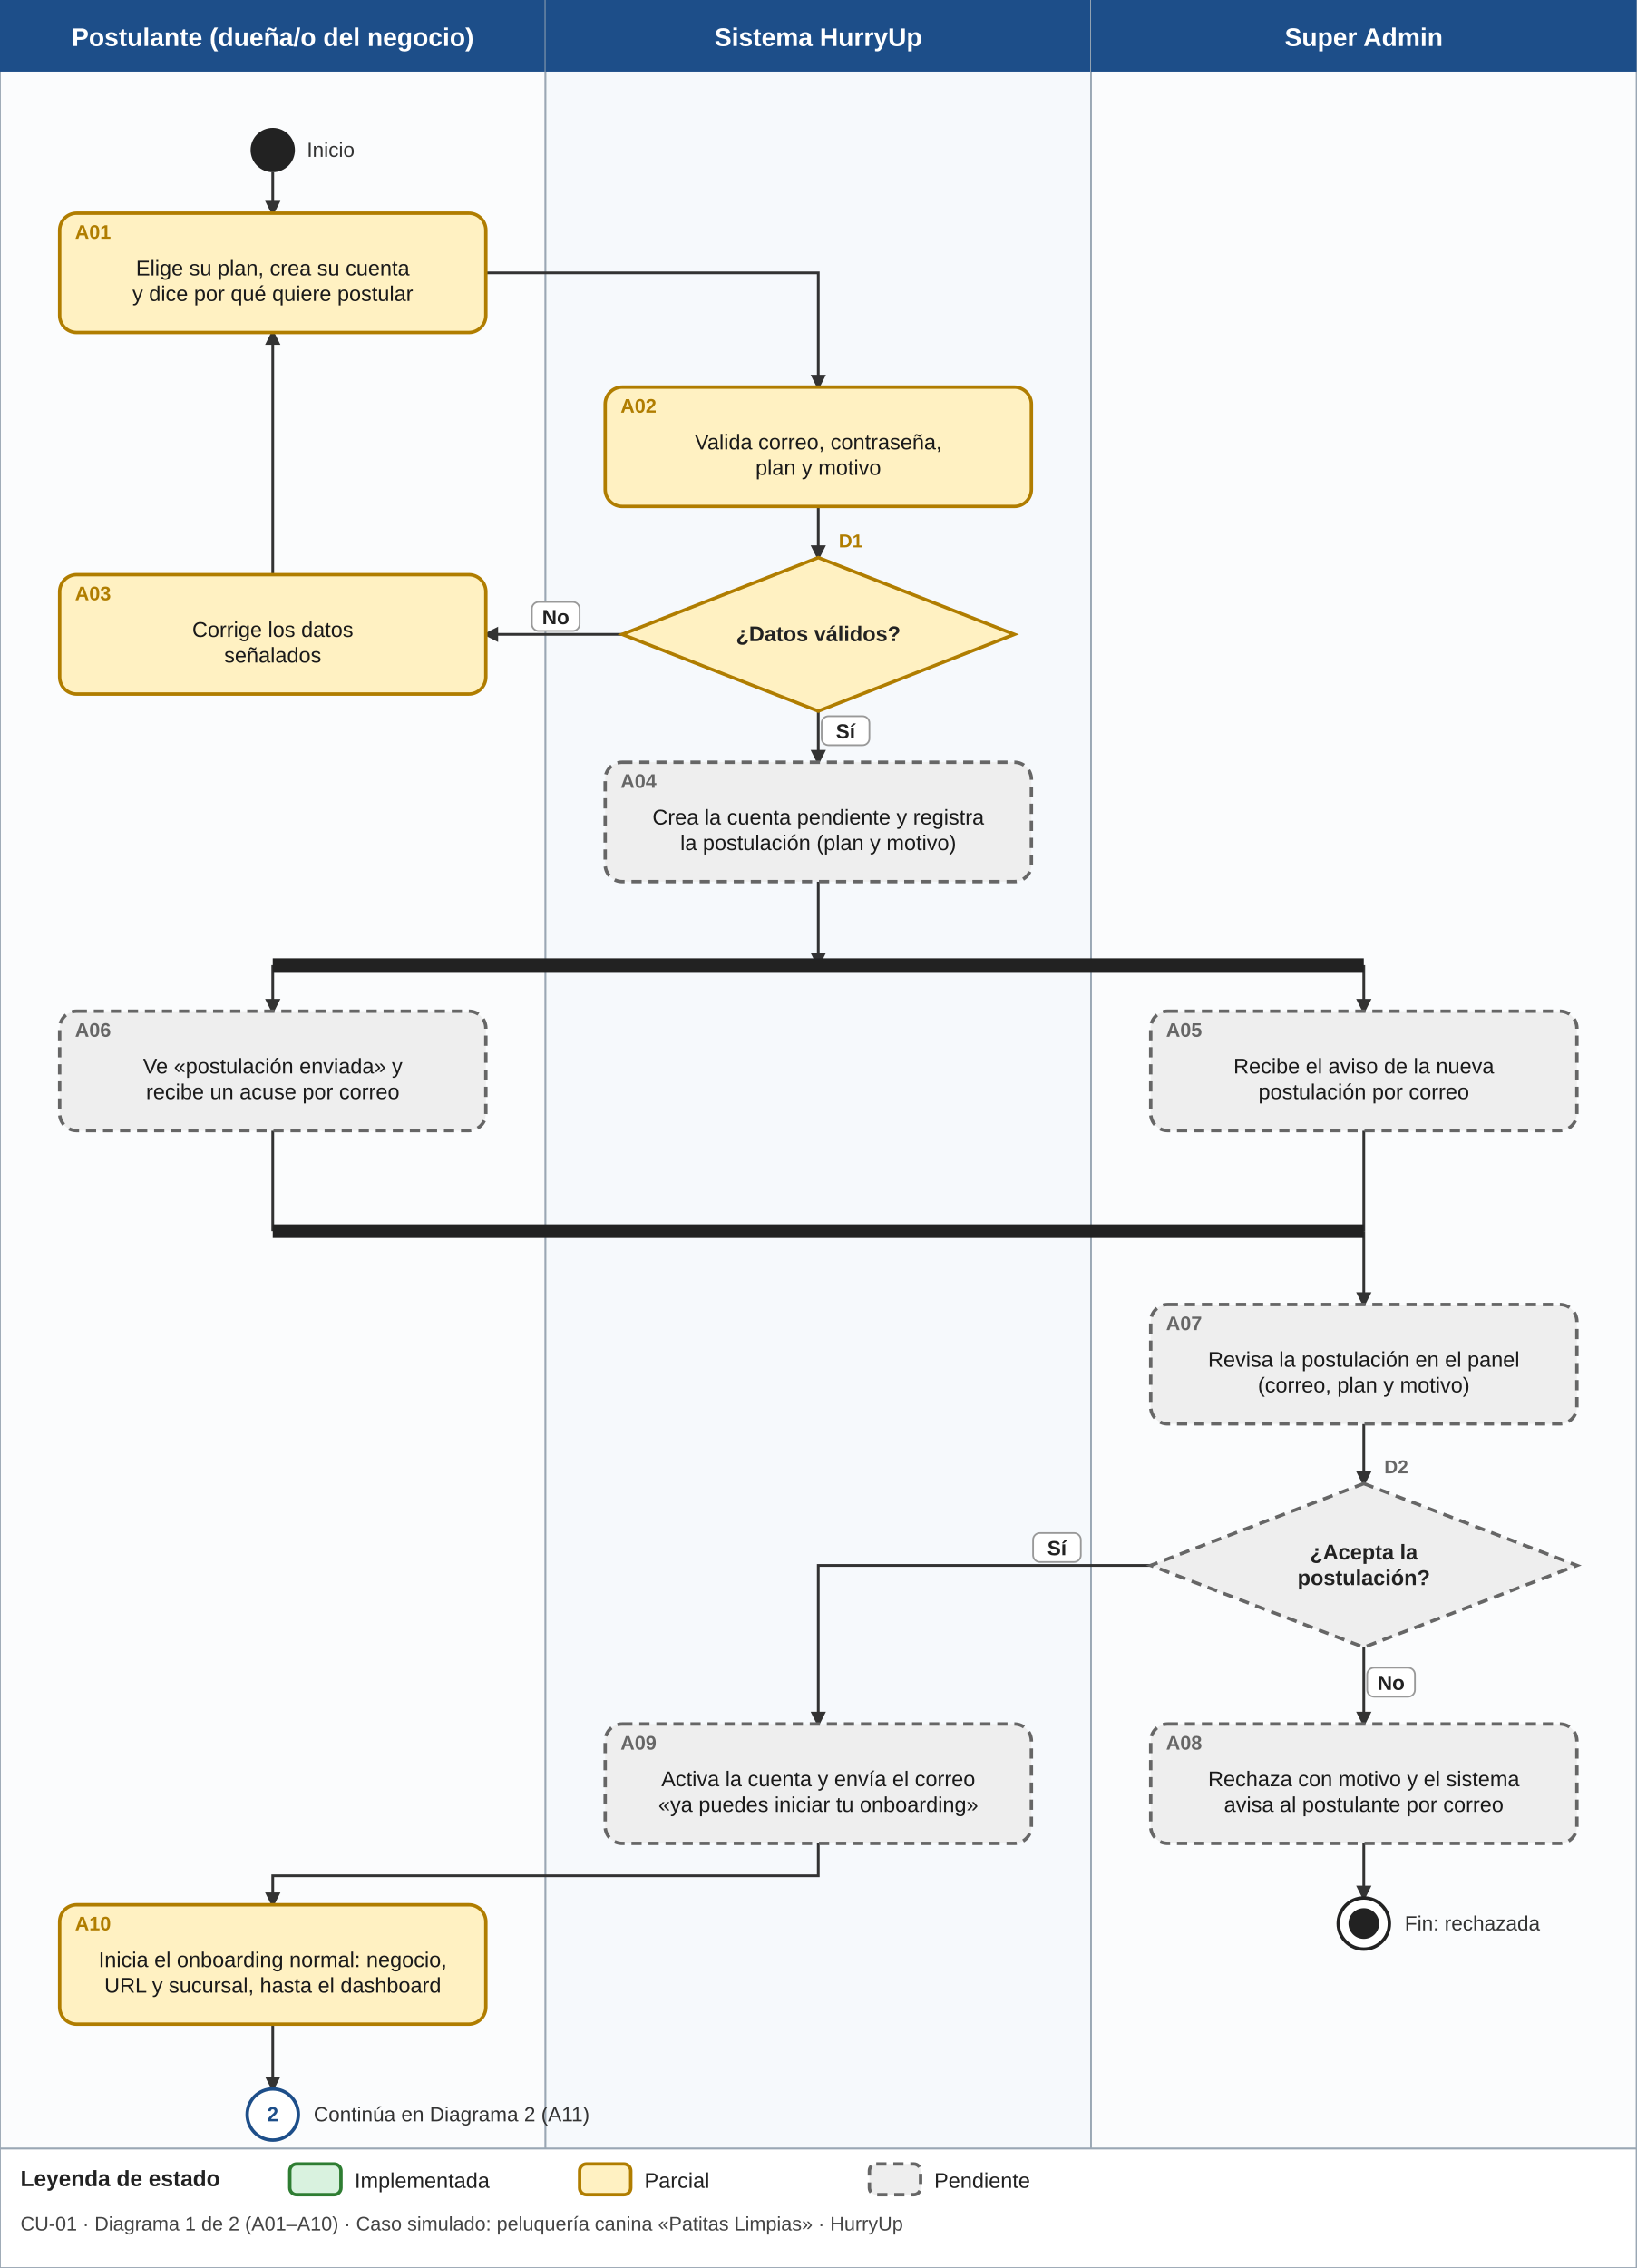
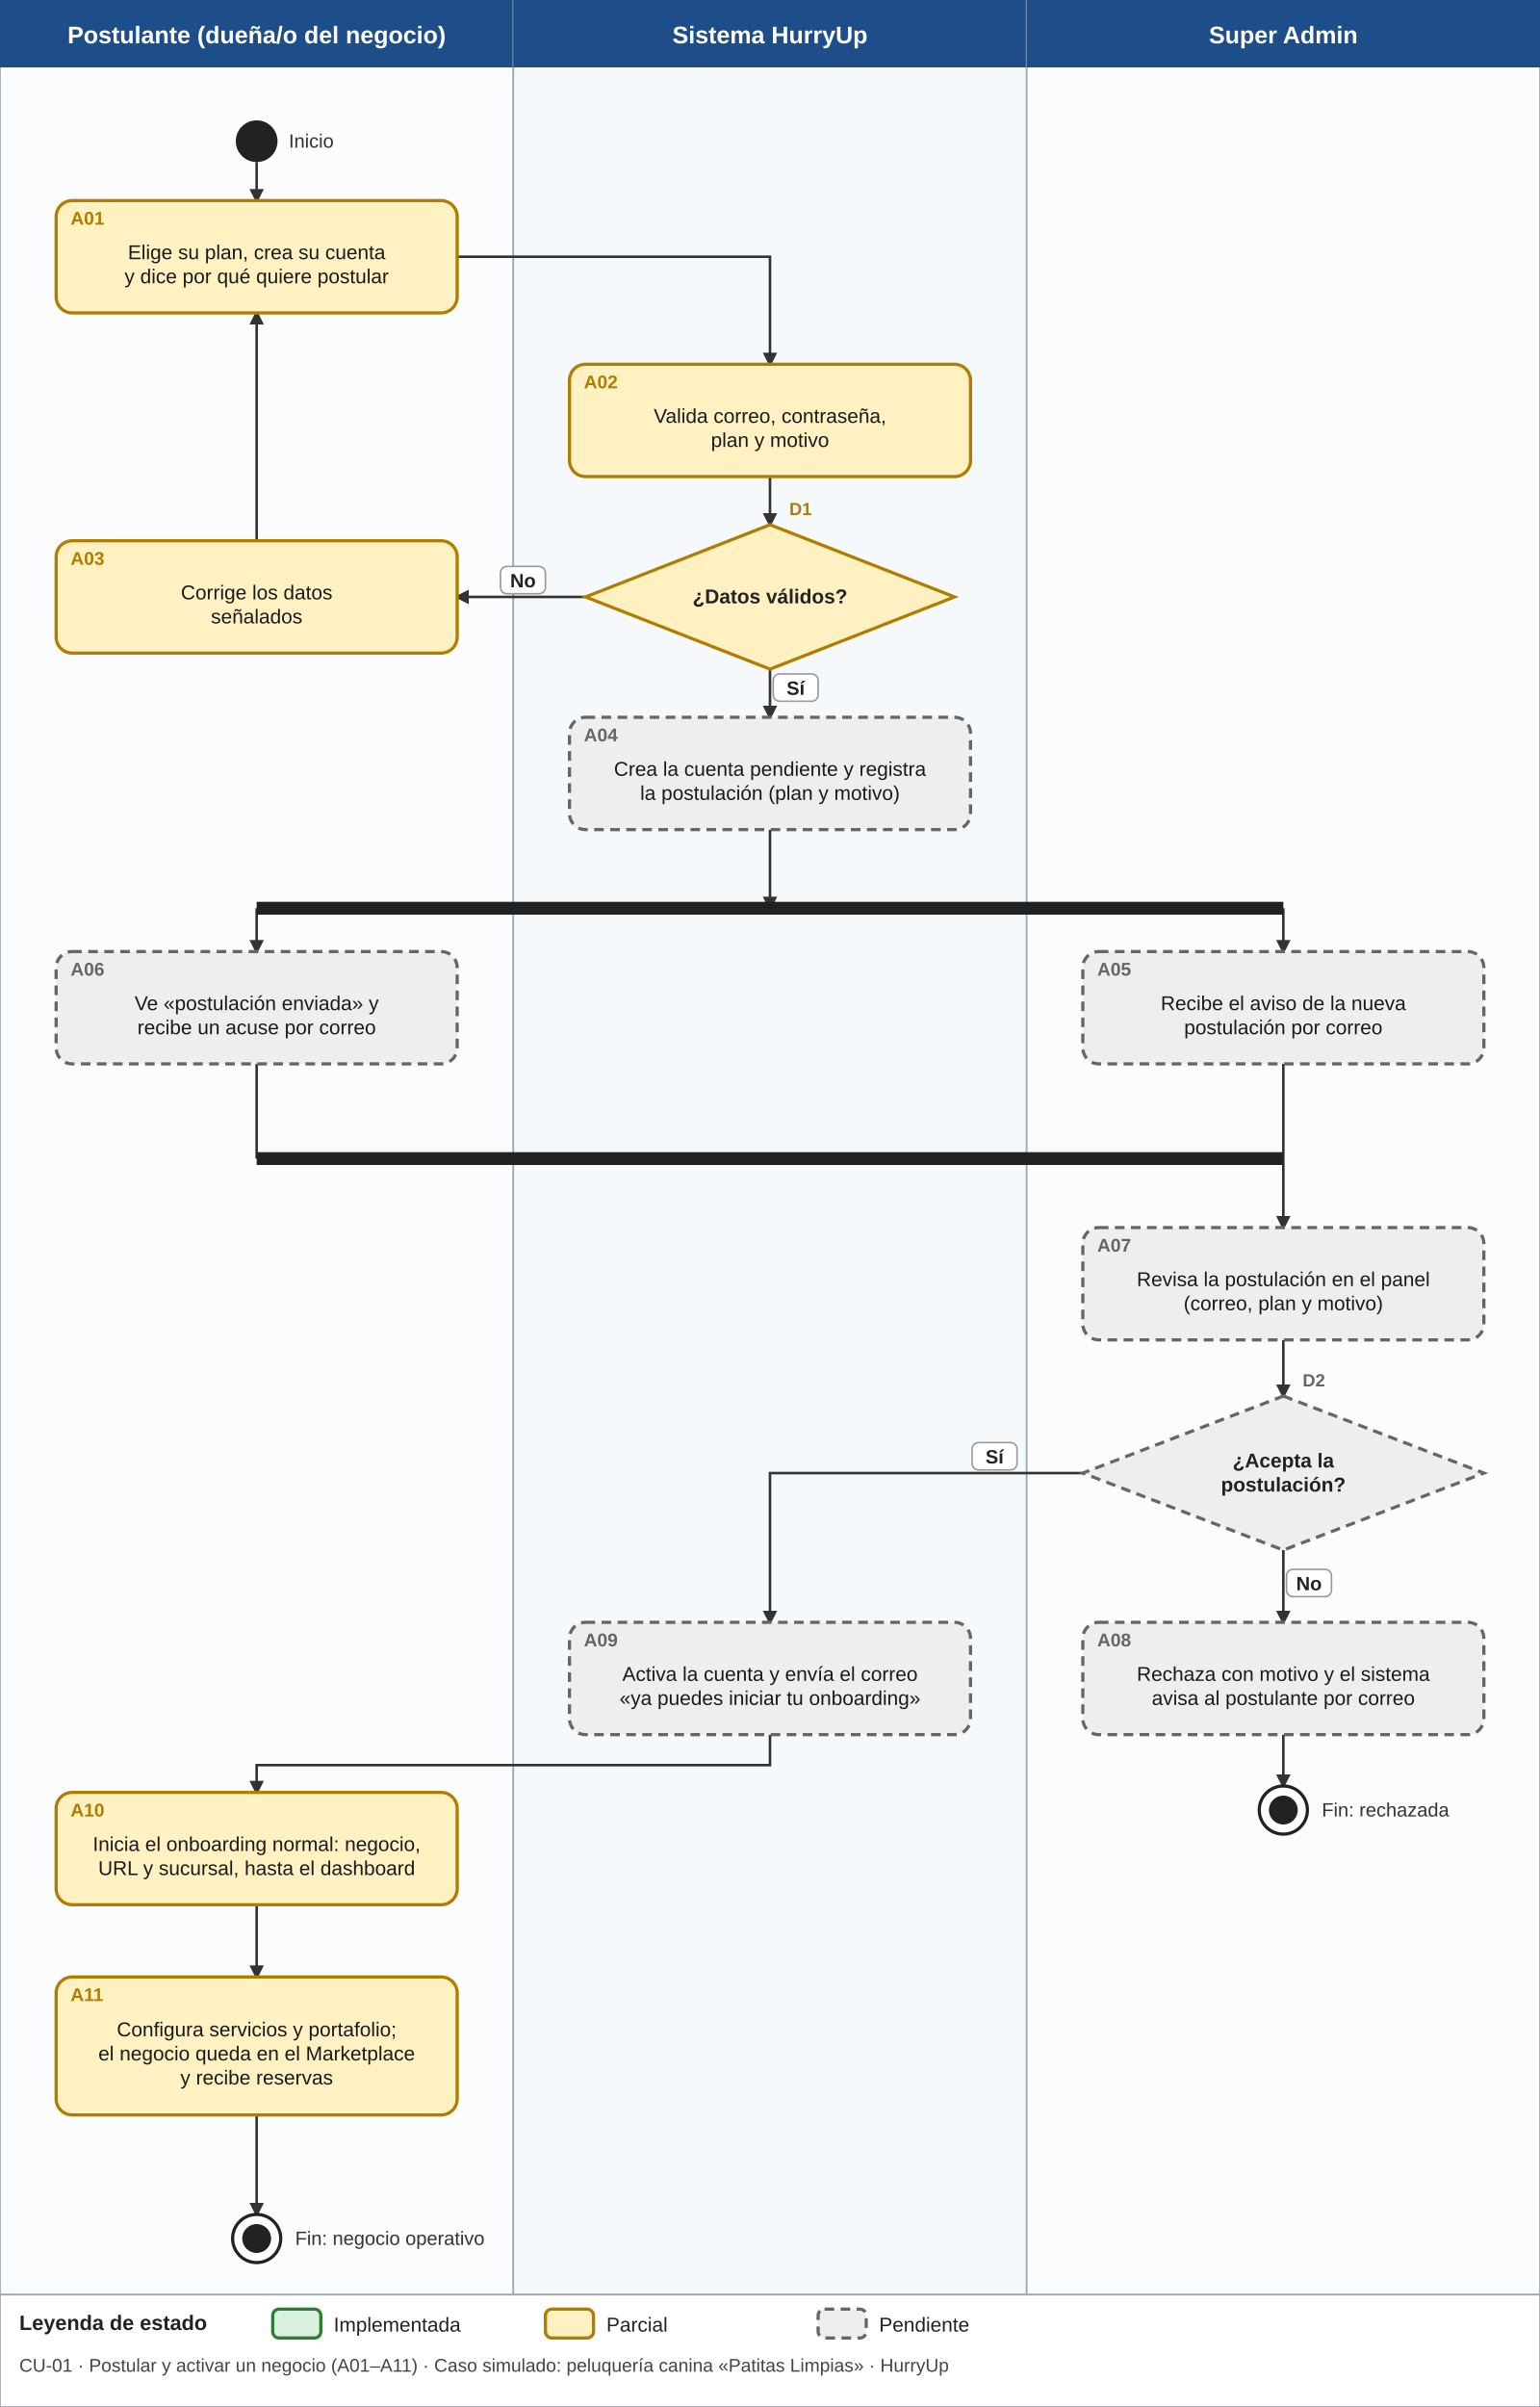
- <svg xmlns="http://www.w3.org/2000/svg" width="960" height="1330" viewBox="0 0 960 1330" font-family="Segoe UI, Arial, sans-serif">
+ <svg xmlns="http://www.w3.org/2000/svg" width="960" height="1500" viewBox="0 0 960 1500" font-family="Segoe UI, Arial, sans-serif">
  <defs>
    <marker id="ar" viewBox="0 0 10 10" refX="8" refY="5" markerWidth="9" markerHeight="9" markerUnits="userSpaceOnUse" orient="auto">
      <path d="M0,0 L10,5 L0,10 z" fill="#333" />
    </marker>
  </defs>
-   <rect width="960" height="1330" fill="#ffffff" />
-   <rect x="0" y="0" width="320" height="1260" fill="#fbfcfd" stroke="#9aa7b4" />
+   <rect width="960" height="1500" fill="#ffffff" />
+   <rect x="0" y="0" width="320" height="1430" fill="#fbfcfd" stroke="#9aa7b4" />
  <rect x="0" y="0" width="320" height="42" fill="#1d4e89" />
  <text x="160" y="27" text-anchor="middle" font-size="15" font-weight="700" fill="#fff">Postulante (dueña/o del negocio)</text>
-   <rect x="320" y="0" width="320" height="1260" fill="#f6f9fc" stroke="#9aa7b4" />
+   <rect x="320" y="0" width="320" height="1430" fill="#f6f9fc" stroke="#9aa7b4" />
  <rect x="320" y="0" width="320" height="42" fill="#1d4e89" />
  <text x="480" y="27" text-anchor="middle" font-size="15" font-weight="700" fill="#fff">Sistema HurryUp</text>
-   <rect x="640" y="0" width="320" height="1260" fill="#fbfcfd" stroke="#9aa7b4" />
+   <rect x="640" y="0" width="320" height="1430" fill="#fbfcfd" stroke="#9aa7b4" />
  <rect x="640" y="0" width="320" height="42" fill="#1d4e89" />
  <text x="800" y="27" text-anchor="middle" font-size="15" font-weight="700" fill="#fff">Super Admin</text>
  <polyline points="160,101 160,125" fill="none" stroke="#333" stroke-width="1.6" marker-end="url(#ar)" />
  <polyline points="285,160 480,160 480,227" fill="none" stroke="#333" stroke-width="1.6" marker-end="url(#ar)" />
  <polyline points="480,297 480,327" fill="none" stroke="#333" stroke-width="1.6" marker-end="url(#ar)" />
  <polyline points="365,372 285,372" fill="none" stroke="#333" stroke-width="1.6" marker-end="url(#ar)" />
  <rect x="312" y="353" width="28" height="17" rx="4" fill="#fff" stroke="#999" />
  <text x="326" y="366" text-anchor="middle" font-size="12" font-weight="700" fill="#222">No</text>
  <polyline points="160,337 160,195" fill="none" stroke="#333" stroke-width="1.6" marker-end="url(#ar)" />
  <polyline points="480,417 480,447" fill="none" stroke="#333" stroke-width="1.6" marker-end="url(#ar)" />
  <rect x="482" y="420" width="28" height="17" rx="4" fill="#fff" stroke="#999" />
  <text x="496" y="433" text-anchor="middle" font-size="12" font-weight="700" fill="#222">Sí</text>
  <polyline points="480,517 480,566" fill="none" stroke="#333" stroke-width="1.6" marker-end="url(#ar)" />
  <polyline points="160,566 160,593" fill="none" stroke="#333" stroke-width="1.6" marker-end="url(#ar)" />
  <polyline points="800,566 800,593" fill="none" stroke="#333" stroke-width="1.6" marker-end="url(#ar)" />
  <polyline points="160,663 160,722" fill="none" stroke="#333" stroke-width="1.6" />
  <polyline points="800,663 800,722" fill="none" stroke="#333" stroke-width="1.6" />
  <polyline points="800,722 800,765" fill="none" stroke="#333" stroke-width="1.6" marker-end="url(#ar)" />
  <polyline points="800,835 800,870" fill="none" stroke="#333" stroke-width="1.6" marker-end="url(#ar)" />
  <polyline points="800,966 800,1011" fill="none" stroke="#333" stroke-width="1.6" marker-end="url(#ar)" />
  <rect x="802" y="978" width="28" height="17" rx="4" fill="#fff" stroke="#999" />
  <text x="816" y="991" text-anchor="middle" font-size="12" font-weight="700" fill="#222">No</text>
  <polyline points="800,1081 800,1113" fill="none" stroke="#333" stroke-width="1.6" marker-end="url(#ar)" />
  <polyline points="675,918 480,918 480,1011" fill="none" stroke="#333" stroke-width="1.6" marker-end="url(#ar)" />
  <rect x="606" y="899" width="28" height="17" rx="4" fill="#fff" stroke="#999" />
  <text x="620" y="912" text-anchor="middle" font-size="12" font-weight="700" fill="#222">Sí</text>
  <polyline points="480,1081 480,1100 160,1100 160,1117" fill="none" stroke="#333" stroke-width="1.6" marker-end="url(#ar)" />
-   <polyline points="160,1187 160,1225" fill="none" stroke="#333" stroke-width="1.6" marker-end="url(#ar)" />
+   <polyline points="160,1187 160,1232" fill="none" stroke="#333" stroke-width="1.6" marker-end="url(#ar)" />
+   <polyline points="160,1318 160,1380" fill="none" stroke="#333" stroke-width="1.6" marker-end="url(#ar)" />
  <circle cx="160" cy="88" r="13" fill="#222" />
  <text x="180" y="92" font-size="12" fill="#333">Inicio</text>
  <rect x="35" y="125" width="250" height="70" rx="10" fill="#fff1c2" stroke="#b07d00" stroke-width="2" />
  <text x="44" y="140" font-size="11.5" font-weight="800" fill="#b07d00">A01</text>
  <text x="160" y="161.5" text-anchor="middle" font-size="12.5" fill="#1a1a1a">Elige su plan, crea su cuenta</text>
  <text x="160" y="176.5" text-anchor="middle" font-size="12.5" fill="#1a1a1a">y dice por qué quiere postular</text>
  <rect x="355" y="227" width="250" height="70" rx="10" fill="#fff1c2" stroke="#b07d00" stroke-width="2" />
  <text x="364" y="242" font-size="11.5" font-weight="800" fill="#b07d00">A02</text>
  <text x="480" y="263.5" text-anchor="middle" font-size="12.5" fill="#1a1a1a">Valida correo, contraseña,</text>
  <text x="480" y="278.5" text-anchor="middle" font-size="12.5" fill="#1a1a1a">plan y motivo</text>
  <polygon points="480,327 595,372 480,417 365,372" fill="#fff1c2" stroke="#b07d00" stroke-width="2" />
  <text x="480" y="376" text-anchor="middle" font-size="12.5" font-weight="600" fill="#222">¿Datos válidos?</text>
  <text x="492" y="321" font-size="11" font-weight="800" fill="#b07d00">D1</text>
  <rect x="35" y="337" width="250" height="70" rx="10" fill="#fff1c2" stroke="#b07d00" stroke-width="2" />
  <text x="44" y="352" font-size="11.5" font-weight="800" fill="#b07d00">A03</text>
  <text x="160" y="373.5" text-anchor="middle" font-size="12.5" fill="#1a1a1a">Corrige los datos</text>
  <text x="160" y="388.5" text-anchor="middle" font-size="12.5" fill="#1a1a1a">señalados</text>
  <rect x="355" y="447" width="250" height="70" rx="10" fill="#eeeeee" stroke="#666666" stroke-width="2" stroke-dasharray="6 4" />
  <text x="364" y="462" font-size="11.5" font-weight="800" fill="#666666">A04</text>
  <text x="480" y="483.5" text-anchor="middle" font-size="12.5" fill="#1a1a1a">Crea la cuenta pendiente y registra</text>
  <text x="480" y="498.5" text-anchor="middle" font-size="12.5" fill="#1a1a1a">la postulación (plan y motivo)</text>
  <rect x="160" y="562" width="640" height="8" fill="#222" />
  <rect x="35" y="593" width="250" height="70" rx="10" fill="#eeeeee" stroke="#666666" stroke-width="2" stroke-dasharray="6 4" />
  <text x="44" y="608" font-size="11.5" font-weight="800" fill="#666666">A06</text>
  <text x="160" y="629.5" text-anchor="middle" font-size="12.5" fill="#1a1a1a">Ve «postulación enviada» y</text>
  <text x="160" y="644.5" text-anchor="middle" font-size="12.5" fill="#1a1a1a">recibe un acuse por correo</text>
  <rect x="675" y="593" width="250" height="70" rx="10" fill="#eeeeee" stroke="#666666" stroke-width="2" stroke-dasharray="6 4" />
  <text x="684" y="608" font-size="11.5" font-weight="800" fill="#666666">A05</text>
  <text x="800" y="629.5" text-anchor="middle" font-size="12.5" fill="#1a1a1a">Recibe el aviso de la nueva</text>
  <text x="800" y="644.5" text-anchor="middle" font-size="12.5" fill="#1a1a1a">postulación por correo</text>
  <rect x="160" y="718" width="640" height="8" fill="#222" />
  <rect x="675" y="765" width="250" height="70" rx="10" fill="#eeeeee" stroke="#666666" stroke-width="2" stroke-dasharray="6 4" />
  <text x="684" y="780" font-size="11.5" font-weight="800" fill="#666666">A07</text>
  <text x="800" y="801.5" text-anchor="middle" font-size="12.5" fill="#1a1a1a">Revisa la postulación en el panel</text>
  <text x="800" y="816.5" text-anchor="middle" font-size="12.5" fill="#1a1a1a">(correo, plan y motivo)</text>
  <polygon points="800,870 925,918 800,966 675,918" fill="#eeeeee" stroke="#666666" stroke-width="2" stroke-dasharray="6 4" />
  <text x="800" y="914.5" text-anchor="middle" font-size="12.5" font-weight="600" fill="#222">¿Acepta la</text>
  <text x="800" y="929.5" text-anchor="middle" font-size="12.5" font-weight="600" fill="#222">postulación?</text>
  <text x="812" y="864" font-size="11" font-weight="800" fill="#666666">D2</text>
  <rect x="675" y="1011" width="250" height="70" rx="10" fill="#eeeeee" stroke="#666666" stroke-width="2" stroke-dasharray="6 4" />
  <text x="684" y="1026" font-size="11.5" font-weight="800" fill="#666666">A08</text>
  <text x="800" y="1047.5" text-anchor="middle" font-size="12.5" fill="#1a1a1a">Rechaza con motivo y el sistema</text>
  <text x="800" y="1062.5" text-anchor="middle" font-size="12.5" fill="#1a1a1a">avisa al postulante por correo</text>
  <circle cx="800" cy="1128" r="15" fill="#fff" stroke="#222" stroke-width="2" />
  <circle cx="800" cy="1128" r="9" fill="#222" />
  <text x="824" y="1132" font-size="12" fill="#333">Fin: rechazada</text>
  <rect x="355" y="1011" width="250" height="70" rx="10" fill="#eeeeee" stroke="#666666" stroke-width="2" stroke-dasharray="6 4" />
  <text x="364" y="1026" font-size="11.5" font-weight="800" fill="#666666">A09</text>
  <text x="480" y="1047.5" text-anchor="middle" font-size="12.5" fill="#1a1a1a">Activa la cuenta y envía el correo</text>
  <text x="480" y="1062.5" text-anchor="middle" font-size="12.5" fill="#1a1a1a">«ya puedes iniciar tu onboarding»</text>
  <rect x="35" y="1117" width="250" height="70" rx="10" fill="#fff1c2" stroke="#b07d00" stroke-width="2" />
  <text x="44" y="1132" font-size="11.5" font-weight="800" fill="#b07d00">A10</text>
  <text x="160" y="1153.5" text-anchor="middle" font-size="12.5" fill="#1a1a1a">Inicia el onboarding normal: negocio,</text>
  <text x="160" y="1168.5" text-anchor="middle" font-size="12.5" fill="#1a1a1a">URL y sucursal, hasta el dashboard</text>
-   <circle cx="160" cy="1240" r="15" fill="#fff" stroke="#1d4e89" stroke-width="2" />
-   <text x="160" y="1244" text-anchor="middle" font-size="12" font-weight="700" fill="#1d4e89">2</text>
-   <text x="184" y="1244" font-size="12" fill="#333">Continúa en Diagrama 2 (A11)</text>
-   <rect x="0" y="1260" width="960" height="70" fill="#fff" stroke="#9aa7b4" />
-   <text x="12" y="1282" font-size="13" font-weight="700" fill="#222">Leyenda de estado</text>
-   <rect x="170" y="1269" width="30" height="18" rx="4" fill="#d9f2df" stroke="#2e7d32" stroke-width="2" />
-   <text x="208" y="1283" font-size="12.5" fill="#222">Implementada</text>
-   <rect x="340" y="1269" width="30" height="18" rx="4" fill="#fff1c2" stroke="#b07d00" stroke-width="2" />
-   <text x="378" y="1283" font-size="12.5" fill="#222">Parcial</text>
-   <rect x="510" y="1269" width="30" height="18" rx="4" fill="#eeeeee" stroke="#666666" stroke-width="2" stroke-dasharray="6 4" />
-   <text x="548" y="1283" font-size="12.5" fill="#222">Pendiente</text>
-   <text x="12" y="1308" font-size="11.5" fill="#444">CU-01 · Diagrama 1 de 2 (A01–A10) · Caso simulado: peluquería canina «Patitas Limpias» · HurryUp</text>
+   <rect x="35" y="1232" width="250" height="86" rx="10" fill="#fff1c2" stroke="#b07d00" stroke-width="2" />
+   <text x="44" y="1247" font-size="11.5" font-weight="800" fill="#b07d00">A11</text>
+   <text x="160" y="1269" text-anchor="middle" font-size="12.5" fill="#1a1a1a">Configura servicios y portafolio;</text>
+   <text x="160" y="1284" text-anchor="middle" font-size="12.5" fill="#1a1a1a">el negocio queda en el Marketplace</text>
+   <text x="160" y="1299" text-anchor="middle" font-size="12.5" fill="#1a1a1a">y recibe reservas</text>
+   <circle cx="160" cy="1395" r="15" fill="#fff" stroke="#222" stroke-width="2" />
+   <circle cx="160" cy="1395" r="9" fill="#222" />
+   <text x="184" y="1399" font-size="12" fill="#333">Fin: negocio operativo</text>
+   <rect x="0" y="1430" width="960" height="70" fill="#fff" stroke="#9aa7b4" />
+   <text x="12" y="1452" font-size="13" font-weight="700" fill="#222">Leyenda de estado</text>
+   <rect x="170" y="1439" width="30" height="18" rx="4" fill="#d9f2df" stroke="#2e7d32" stroke-width="2" />
+   <text x="208" y="1453" font-size="12.5" fill="#222">Implementada</text>
+   <rect x="340" y="1439" width="30" height="18" rx="4" fill="#fff1c2" stroke="#b07d00" stroke-width="2" />
+   <text x="378" y="1453" font-size="12.5" fill="#222">Parcial</text>
+   <rect x="510" y="1439" width="30" height="18" rx="4" fill="#eeeeee" stroke="#666666" stroke-width="2" stroke-dasharray="6 4" />
+   <text x="548" y="1453" font-size="12.5" fill="#222">Pendiente</text>
+   <text x="12" y="1478" font-size="11.5" fill="#444">CU-01 · Postular y activar un negocio (A01–A11) · Caso simulado: peluquería canina «Patitas Limpias» · HurryUp</text>
</svg>
